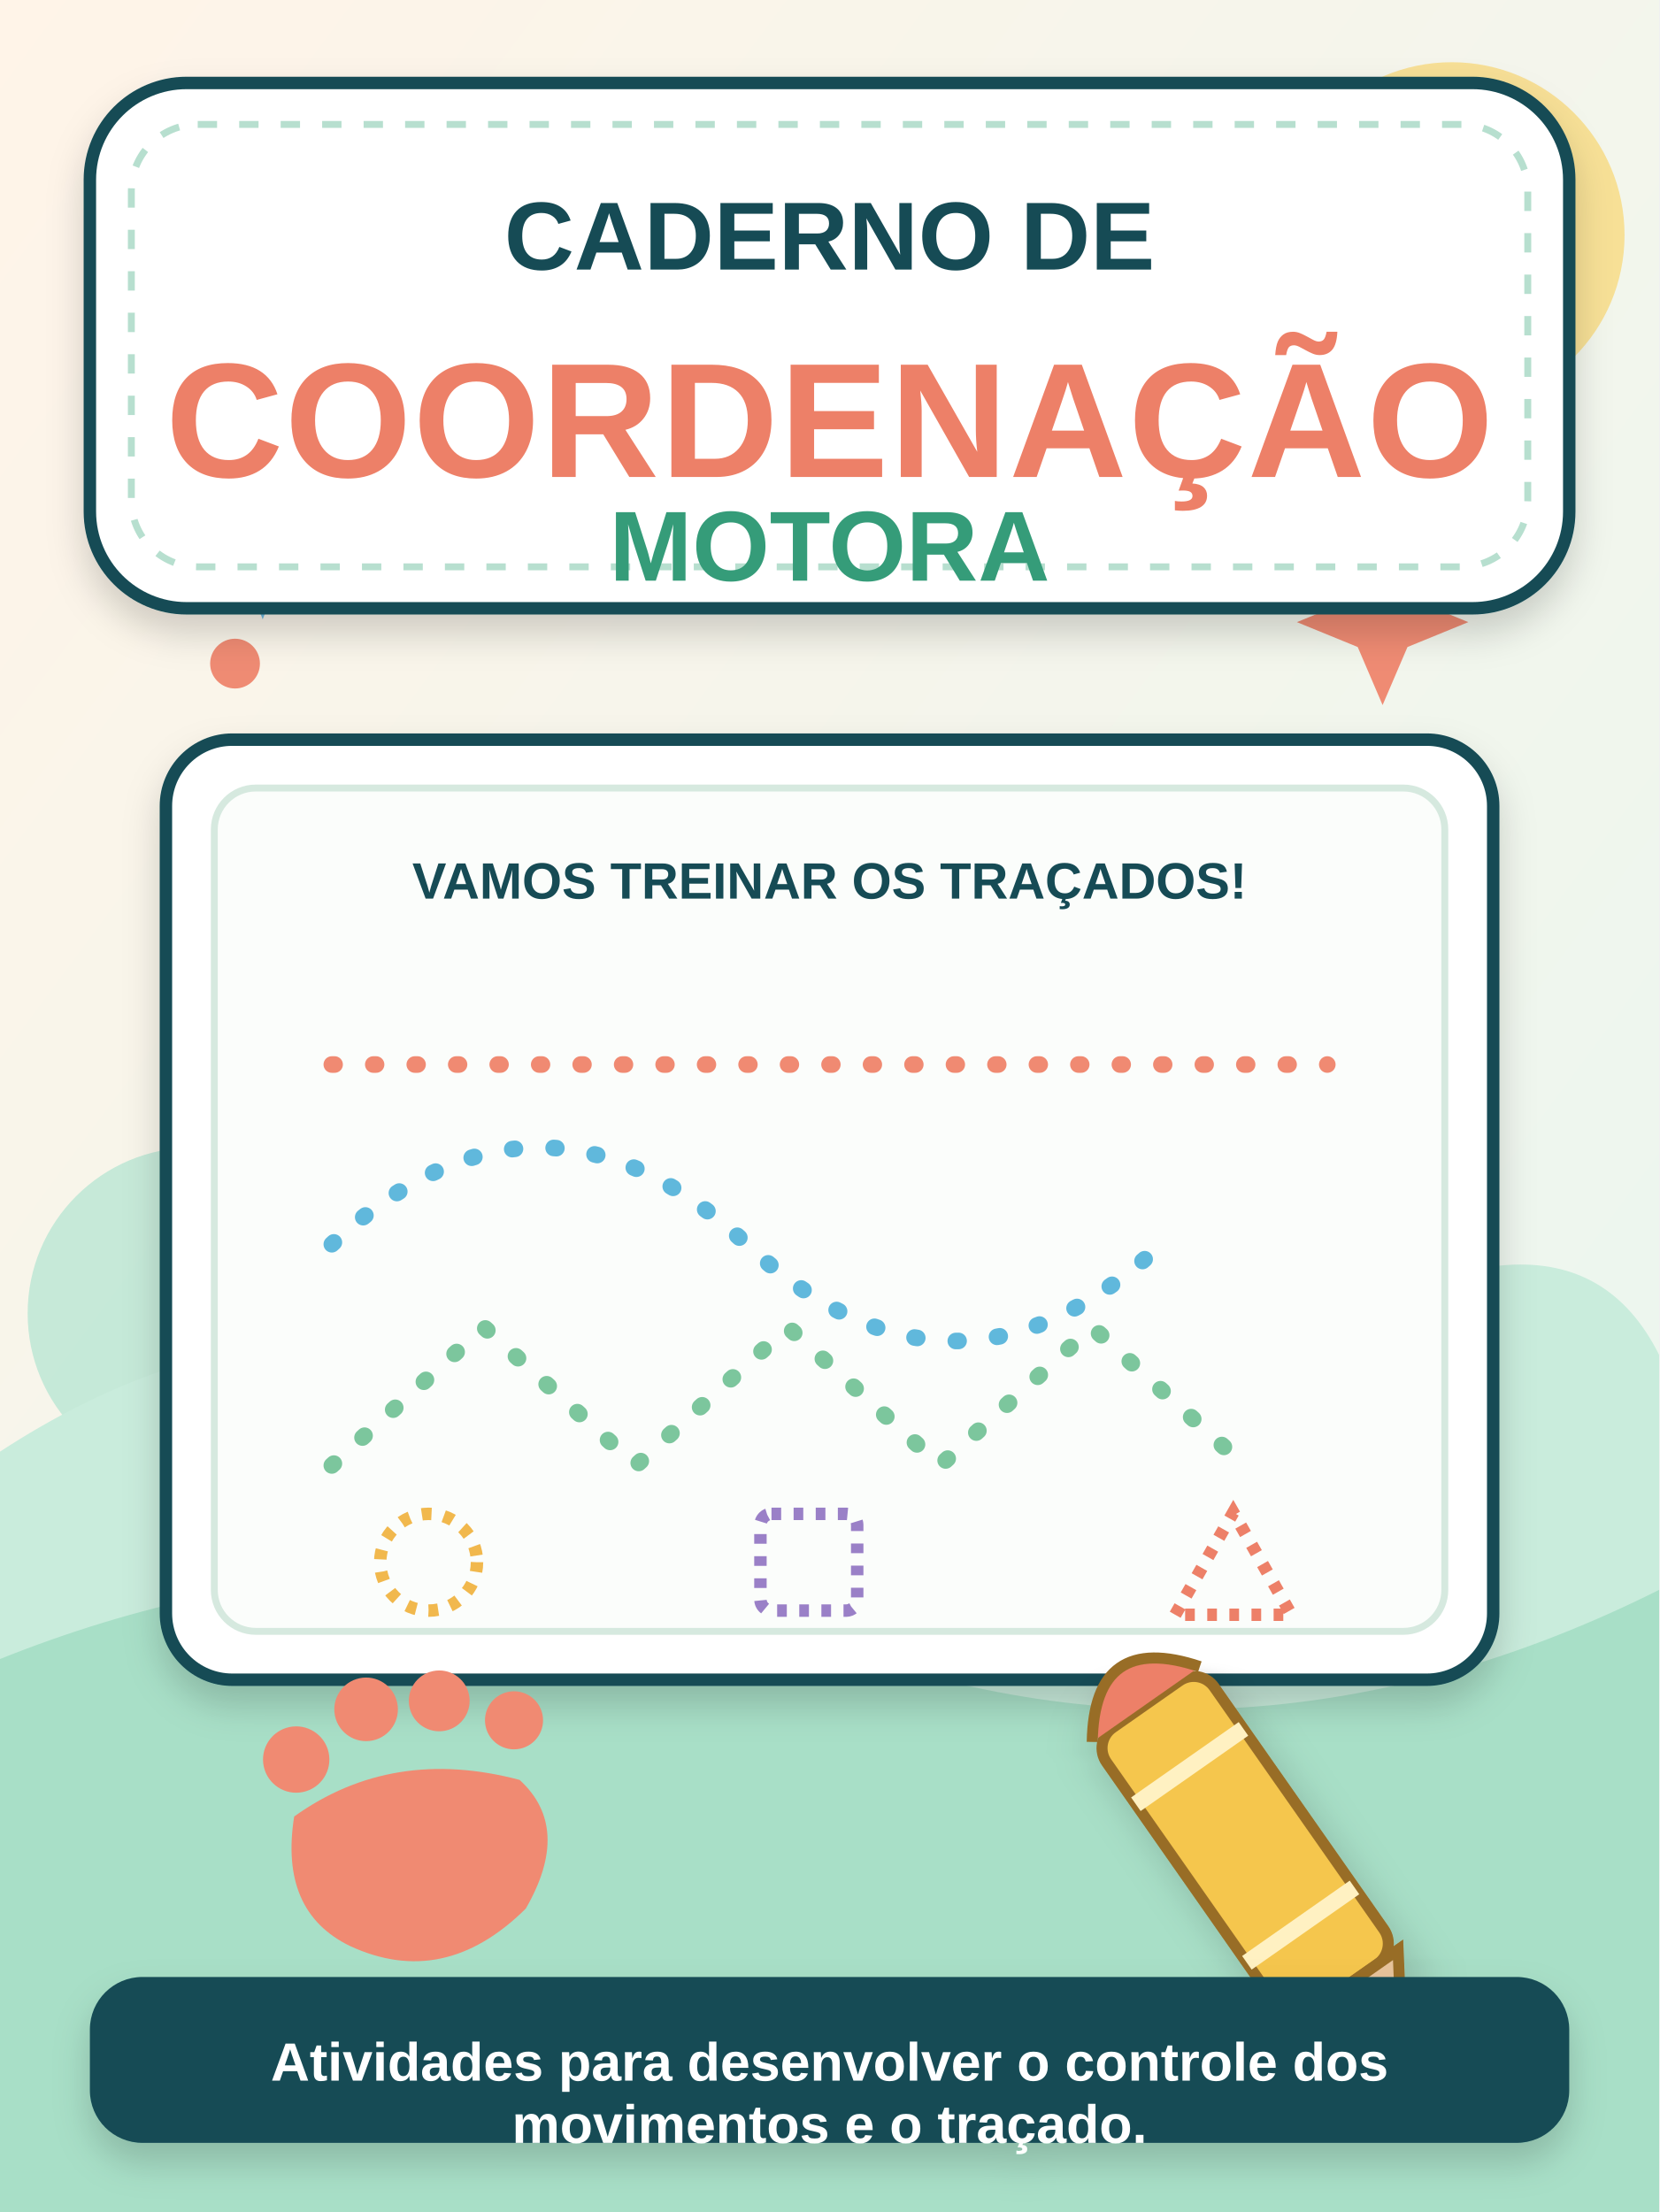
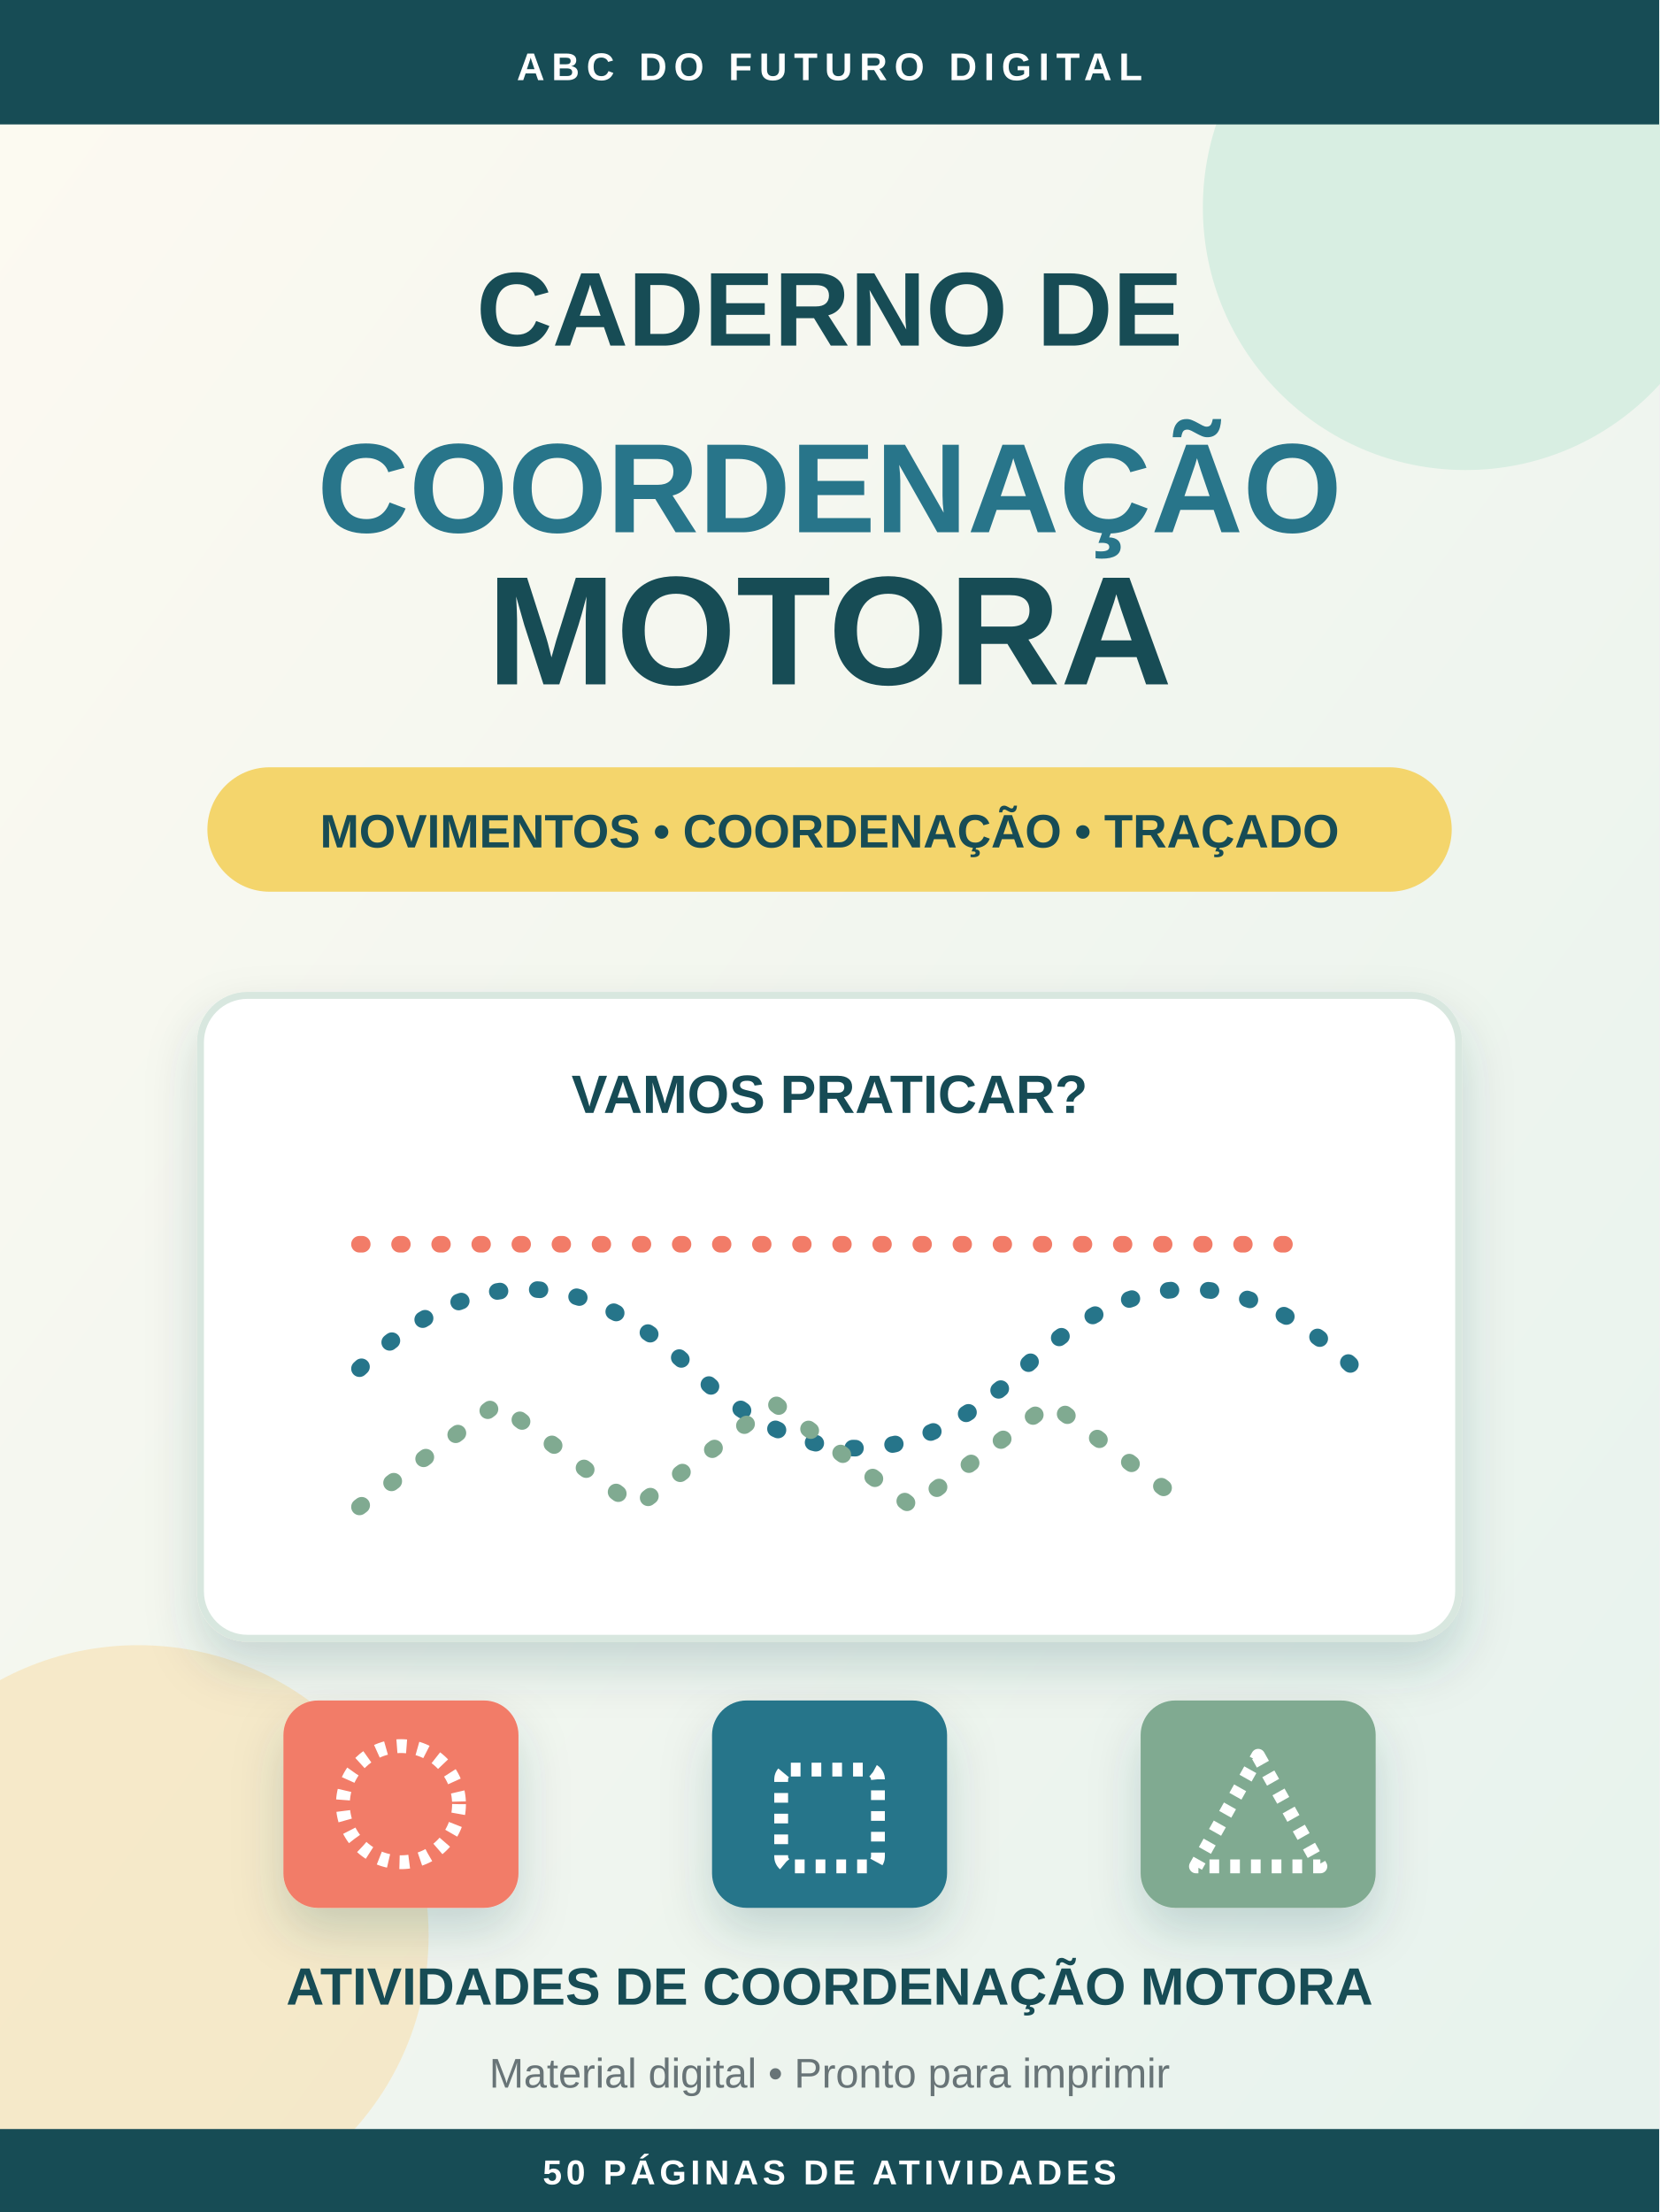
- <svg xmlns="http://www.w3.org/2000/svg" width="1800" height="2400" viewBox="0 0 1200 1600">
+ <svg xmlns="http://www.w3.org/2000/svg" width="1800" height="2400" viewBox="0 0 1200 1600" role="img" aria-labelledby="title desc">
  <defs>
-     <linearGradient id="bg" x1="0" y1="0" x2="1" y2="1">
-       <stop stop-color="#fff4e8" />
-       <stop offset="1" stop-color="#e8f7f0" />
+     <linearGradient id="bg" x2="1" y2="1">
+       <stop stop-color="#fdfaf1" />
+       <stop offset="1" stop-color="#e6f2ed" />
    </linearGradient>
-     <linearGradient id="mint" x1="0" y1="0" x2="0" y2="1">
-       <stop stop-color="#bcebd7" />
-       <stop offset="1" stop-color="#83d0b2" />
-     </linearGradient>
-     <filter id="shadow" x="-25%" y="-25%" width="150%" height="160%">
-       <feGaussianBlur in="SourceAlpha" stdDeviation="13" />
-       <feOffset dy="14" />
-       <feComponentTransfer>
-         <feFuncA type="linear" slope=".17" />
-       </feComponentTransfer>
-       <feMerge>
-         <feMergeNode />
-         <feMergeNode in="SourceGraphic" />
-       </feMerge>
+     <filter id="shadow" x="-20%" y="-20%" width="140%" height="150%">
+       <feDropShadow dx="0" dy="18" stdDeviation="18" flood-color="#174c55" flood-opacity=".18" />
    </filter>
  </defs>
-   <rect width="1200" height="1600" fill="url(#bg)" />
-   <circle cx="1050" cy="170" r="125" fill="#f8d879" opacity=".75" />
-   <circle cx="140" cy="950" r="120" fill="#b9e6d3" opacity=".8" />
-   <path d="M0 1050 Q230 900 450 1030 T900 1000 T1200 980 V1600 H0Z" fill="#c9ecdc" />
-   <path d="M0 1200 Q300 1080 600 1190 T1200 1150 V1600 H0Z" fill="#a8dfc7" />
-   <g fill="#ef8b73">
-     <circle cx="170" cy="480" r="18" />
-     <circle cx="1020" cy="620" r="16" />
-     <path d="M1000 390l18 42 44 18-44 18-18 42-18-42-44-18 44-18z" />
-   </g>
-   <g fill="#70b9df">
-     <circle cx="1040" cy="850" r="19" />
-     <path d="M190 350l14 34 36 14-36 14-14 36-14-36-36-14 36-14z" />
+   <rect width="1200" height="1600" rx="48" fill="url(#bg)" />
+   <circle cx="1060" cy="150" r="190" fill="#d8eee2" />
+   <circle cx="100" cy="1400" r="210" fill="#f8dfaa" opacity=".55" />
+   <path d="M0 0h1200v90H0z" fill="#174c55" />
+   <text x="600" y="58" fill="#fff" font-family="Arial,sans-serif" font-size="28" font-weight="700" letter-spacing="5" text-anchor="middle">ABC DO FUTURO DIGITAL</text>
+   <text x="600" y="250" fill="#174c55" font-family="Arial,sans-serif" font-size="76" font-weight="800" text-anchor="middle">CADERNO DE</text>
+   <text x="600" y="385" fill="#28758a" font-family="Arial,sans-serif" font-size="92" font-weight="900" text-anchor="middle">COORDENAÇÃO</text>
+   <text x="600" y="495" fill="#174c55" font-family="Arial,sans-serif" font-size="112" font-weight="900" text-anchor="middle">MOTORA</text>
+   <rect x="150" y="555" width="900" height="90" rx="45" fill="#f4d56c" />
+   <text x="600" y="613" fill="#174c55" font-family="Arial,sans-serif" font-size="34" font-weight="700" text-anchor="middle">MOVIMENTOS • COORDENAÇÃO • TRAÇADO</text>
+   <g filter="url(#shadow)">
+     <rect x="145" y="720" width="910" height="465" rx="34" fill="#fff" stroke="#d8e7df" stroke-width="5" />
+     <text x="600" y="805" fill="#174c55" font-family="Arial,sans-serif" font-size="39" font-weight="800" text-anchor="middle">VAMOS PRATICAR?</text>
+     <path d="M260 900 H940" fill="none" stroke="#f27c68" stroke-width="12" stroke-linecap="round" stroke-dasharray="2 27" />
+     <path d="M260 990 Q380 875 500 990 T740 990 T980 990" fill="none" stroke="#28758a" stroke-width="12" stroke-linecap="round" stroke-dasharray="2 27" />
+     <path d="M260 1090 L360 1015 L460 1090 L560 1015 L660 1090 L760 1015 L860 1090" fill="none" stroke="#80aa91" stroke-width="12" stroke-linecap="round" stroke-dasharray="2 27" />
  </g>
  <g filter="url(#shadow)">
-     <rect x="65" y="60" width="1070" height="380" rx="70" fill="#fff" stroke="#174c55" stroke-width="9" />
-     <rect x="95" y="90" width="1010" height="320" rx="48" fill="none" stroke="#b7dfcf" stroke-width="5" stroke-dasharray="14 16" />
-     <text x="600" y="195" text-anchor="middle" font-family="Trebuchet MS,Arial,sans-serif" font-size="70" font-weight="800" fill="#174c55">CADERNO DE</text>
-     <text x="600" y="345" text-anchor="middle" font-family="Trebuchet MS,Arial,sans-serif" font-size="118" font-weight="900" letter-spacing="1" fill="#ed8067">COORDENAÇÃO</text>
-     <text x="600" y="420" text-anchor="middle" font-family="Trebuchet MS,Arial,sans-serif" font-size="72" font-weight="900" fill="#369c79">MOTORA</text>
+     <rect x="205" y="1230" width="170" height="150" rx="25" fill="#f27c68" />
+     <circle cx="290" cy="1305" r="42" fill="none" stroke="#fff" stroke-width="10" stroke-dasharray="7 8" />
+     <rect x="515" y="1230" width="170" height="150" rx="25" fill="#28758a" />
+     <rect x="565" y="1280" width="70" height="70" rx="7" fill="none" stroke="#fff" stroke-width="10" stroke-dasharray="7 8" />
+     <rect x="825" y="1230" width="170" height="150" rx="25" fill="#80aa91" />
+     <path d="M910 1270l45 80h-90z" fill="none" stroke="#fff" stroke-width="10" stroke-linejoin="round" stroke-dasharray="7 8" />
  </g>
-   <g filter="url(#shadow)">
-     <rect x="120" y="535" width="960" height="680" rx="48" fill="#fff" stroke="#174c55" stroke-width="9" />
-     <rect x="155" y="570" width="890" height="610" rx="30" fill="#fbfdfb" stroke="#d6e9df" stroke-width="5" />
-     <text x="600" y="650" text-anchor="middle" font-family="Trebuchet MS,Arial,sans-serif" font-size="37" font-weight="800" fill="#174c55">VAMOS TREINAR OS TRAÇADOS!</text>
-     <path d="M240 770 H960" fill="none" stroke="#f08a72" stroke-width="12" stroke-linecap="round" stroke-dasharray="2 28" />
-     <path d="M240 900 Q390 760 540 900 T840 900" fill="none" stroke="#60b8dc" stroke-width="12" stroke-linecap="round" stroke-dasharray="2 28" />
-     <path d="M240 1060 L350 960 L460 1060 L570 960 L680 1060 L790 960 L900 1060" fill="none" stroke="#7cc69d" stroke-width="12" stroke-linecap="round" stroke-dasharray="2 28" />
-     <circle cx="310" cy="1130" r="35" fill="none" stroke="#f1b84d" stroke-width="9" stroke-dasharray="7 9" />
-     <rect x="550" y="1095" width="70" height="70" rx="8" fill="none" stroke="#9a80c7" stroke-width="9" stroke-dasharray="7 9" />
-     <path d="M850 1168l42-74 42 74z" fill="none" stroke="#ed8067" stroke-width="9" stroke-dasharray="7 9" />
-   </g>
-   <g transform="translate(790 1260) rotate(-35)" filter="url(#shadow)">
-     <rect x="0" y="0" width="95" height="250" rx="18" fill="#f5c64e" stroke="#986d28" stroke-width="8" />
-     <path d="M0 0 Q47 -65 95 0" fill="#ed8067" stroke="#986d28" stroke-width="8" />
-     <path d="M0 250 L47 325 L95 250Z" fill="#e8c49b" stroke="#986d28" stroke-width="8" />
-     <path d="M35 300 L47 325 L60 300Z" fill="#343b3d" />
-     <path d="M0 55H95 M0 195H95" stroke="#fff1c2" stroke-width="12" />
-   </g>
-   <g transform="translate(180 1280) rotate(-12)" fill="#f08a72">
-     <circle cx="35" cy="0" r="24" />
-     <circle cx="92" cy="-25" r="23" />
-     <circle cx="145" cy="-20" r="22" />
-     <circle cx="195" cy="5" r="21" />
-     <path d="M25 40 Q105 5 190 48 Q220 90 175 140 Q105 185 45 140 Q0 105 25 40Z" />
-   </g>
-   <g filter="url(#shadow)">
-     <rect x="65" y="1430" width="1070" height="120" rx="38" fill="#174c55" />
-     <text x="600" y="1505" text-anchor="middle" font-family="Trebuchet MS,Arial,sans-serif" font-size="39" font-weight="800" fill="#fff">Atividades para desenvolver o controle dos</text>
-     <text x="600" y="1550" text-anchor="middle" font-family="Trebuchet MS,Arial,sans-serif" font-size="39" font-weight="800" fill="#fff">movimentos e o traçado.</text>
-   </g>
+   <text x="600" y="1450" fill="#174c55" font-family="Arial,sans-serif" font-size="38" font-weight="700" text-anchor="middle">ATIVIDADES DE COORDENAÇÃO MOTORA</text>
+   <text x="600" y="1510" fill="#687477" font-family="Arial,sans-serif" font-size="30" text-anchor="middle">Material digital • Pronto para imprimir</text>
+   <path d="M0 1540h1200v60H0z" fill="#174c55" />
+   <text x="600" y="1580" fill="#fff" font-family="Arial,sans-serif" font-size="25" font-weight="700" letter-spacing="3" text-anchor="middle">50 PÁGINAS DE ATIVIDADES</text>
</svg>
